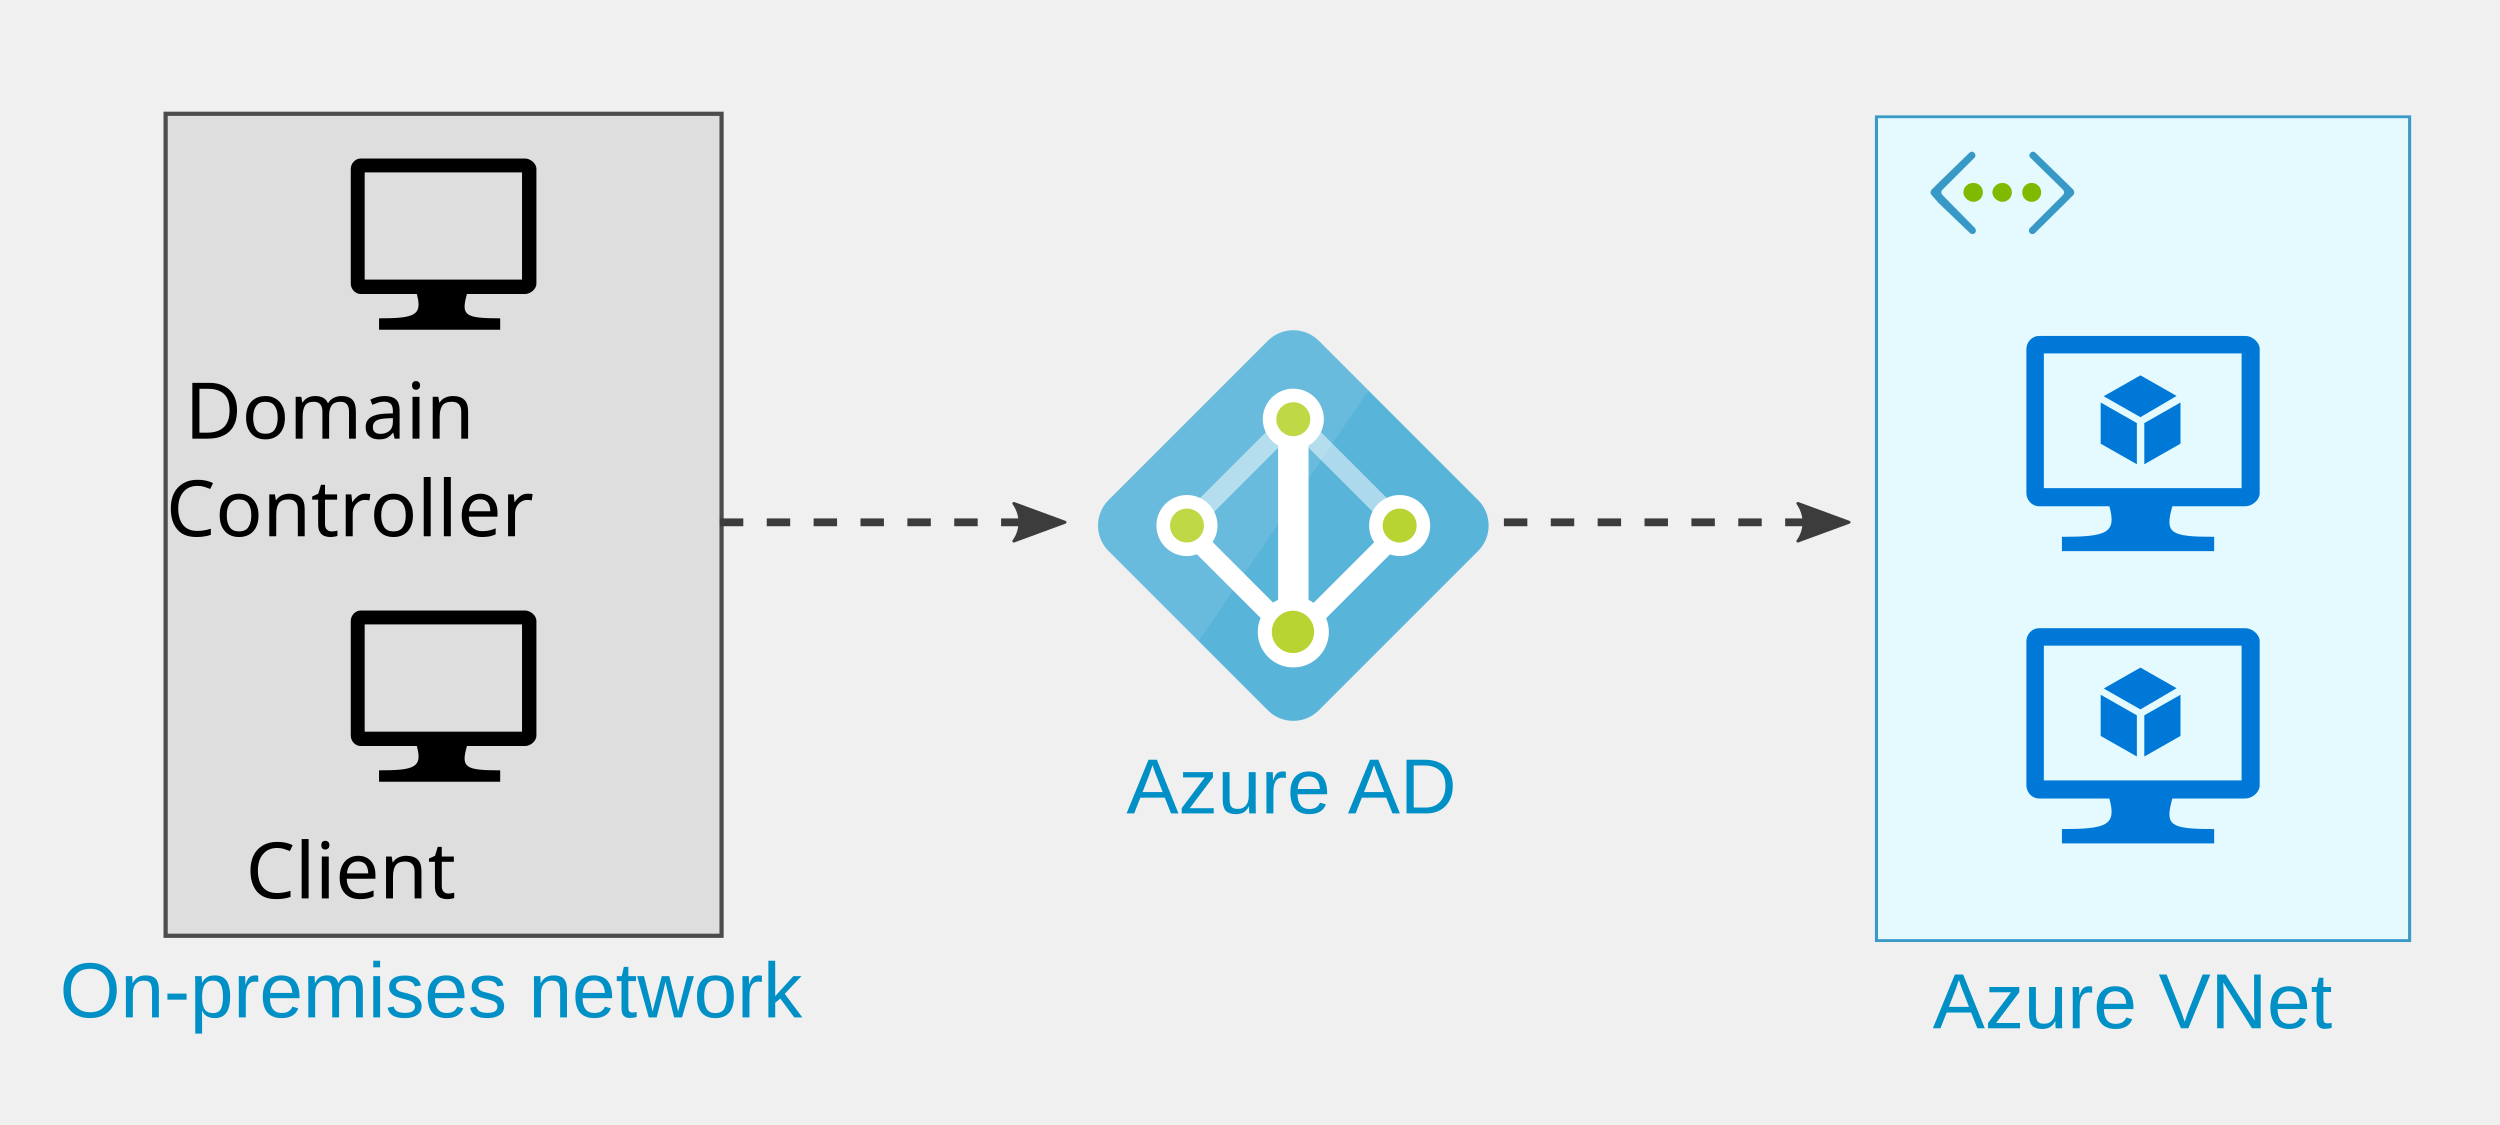
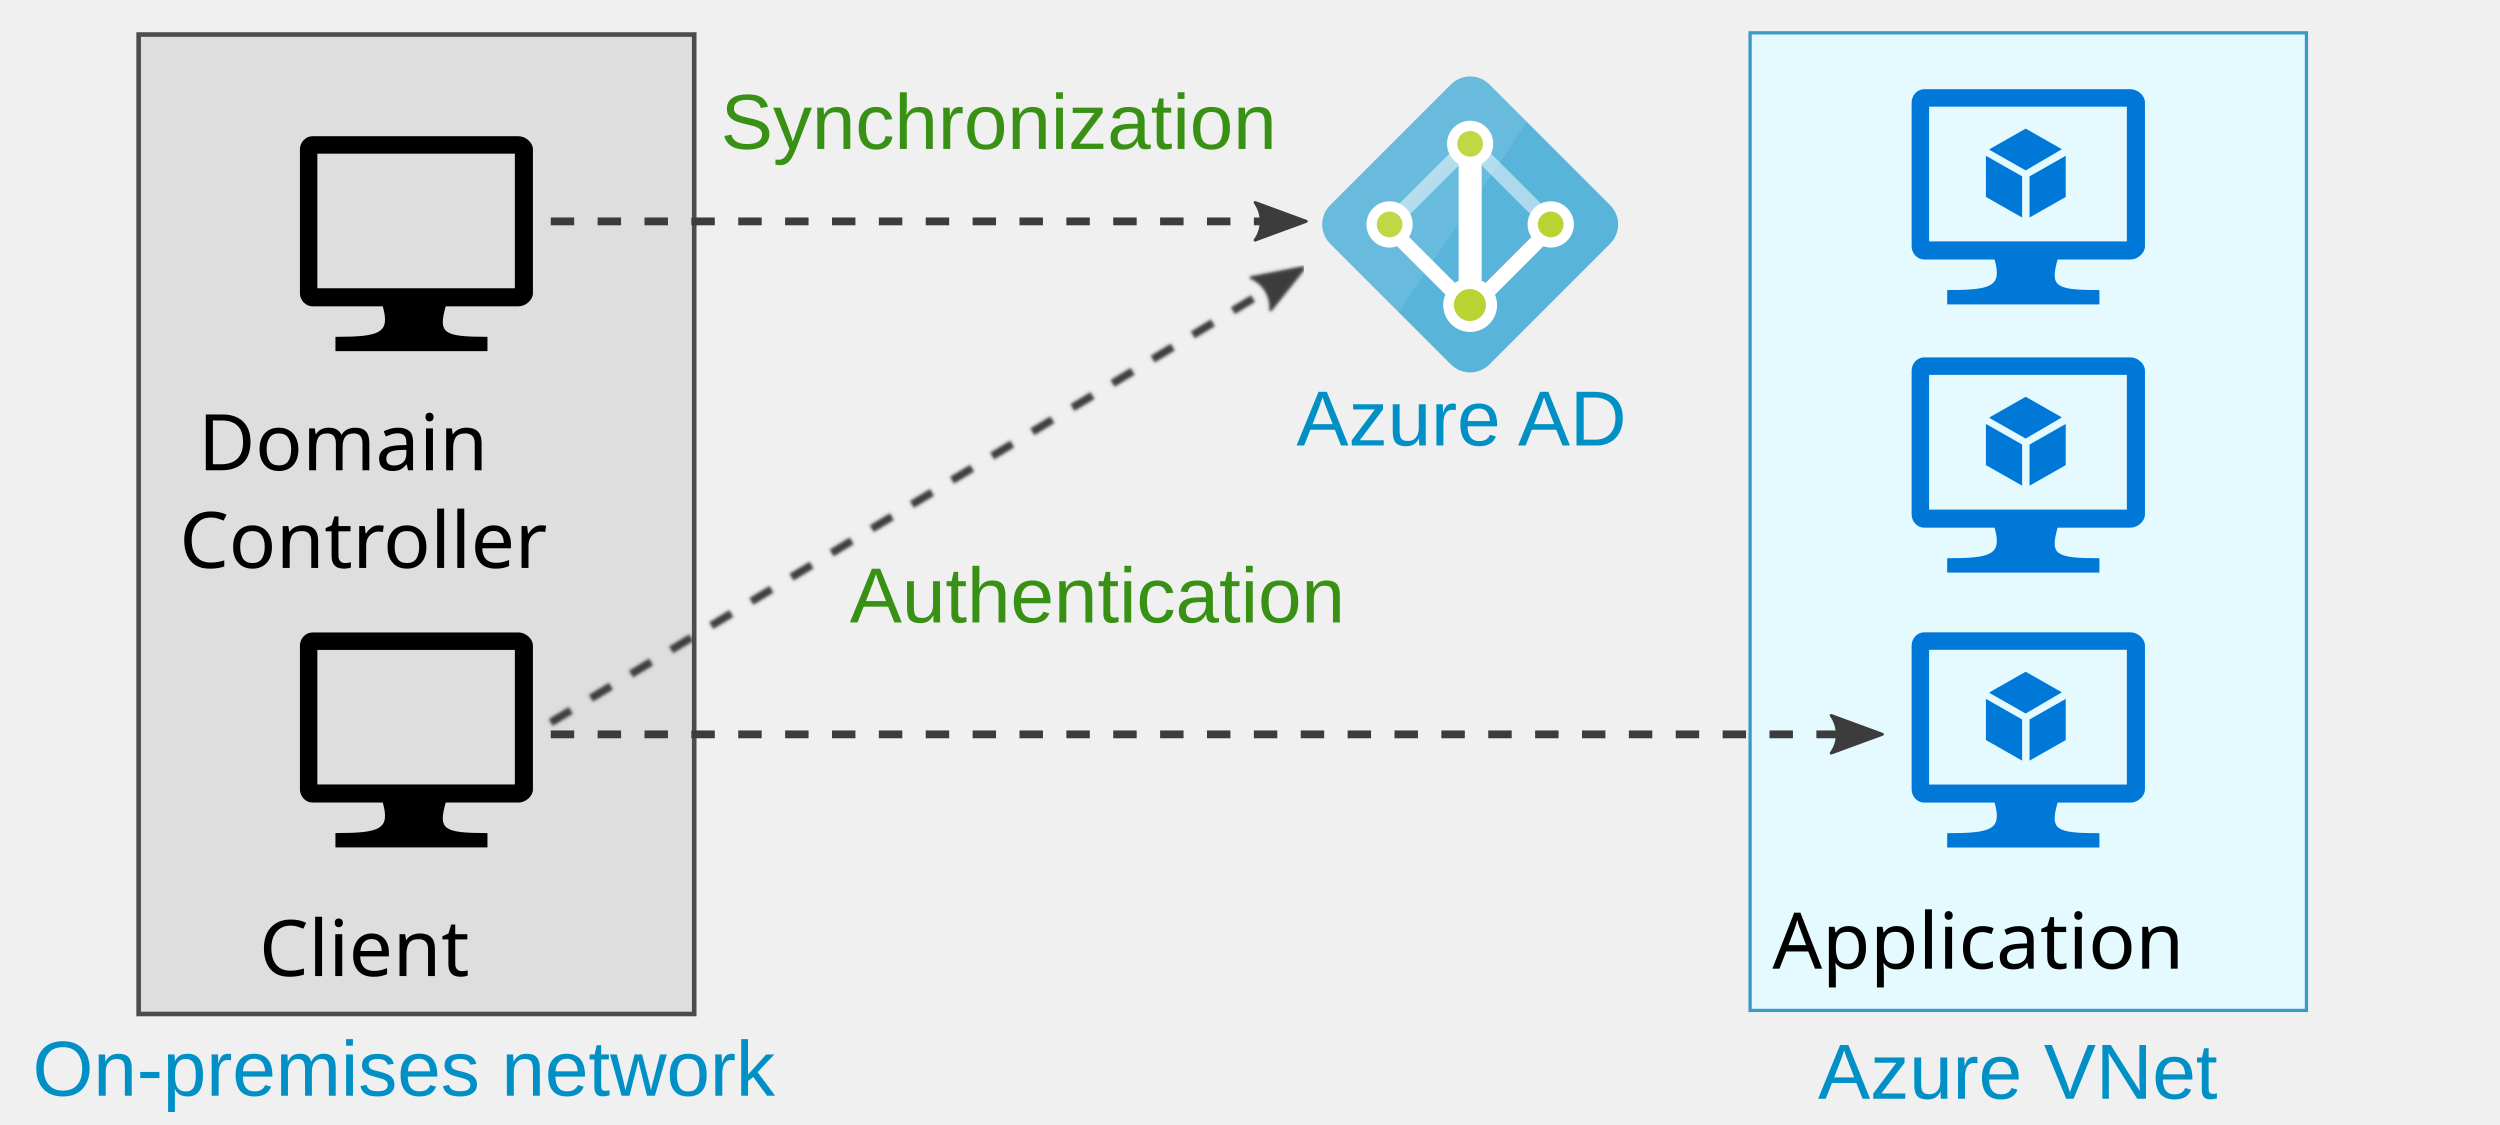
- <svg xmlns="http://www.w3.org/2000/svg" xmlns:ns1="http://schemas.microsoft.com/visio/2003/SVGExtensions/" width="320" height="144" viewBox="0 0 320 144" id="svg4615" version="1.1">
-   <defs id="defs4617">
-     <marker style="overflow:visible;" id="marker8745" refX="0.0" refY="0.0" orient="auto">
-       <path transform="scale(0.6) rotate(180) translate(0,0)" d="M 8.719,4.034 L -2.207,0.016 L 8.719,-4.002 C 6.973,-1.63 6.983,1.616 8.719,4.034 z " style="fill-rule:evenodd;stroke-width:0.625;stroke-linejoin:round;stroke:#3c3c3c;stroke-opacity:1;fill:#3c3c3c;fill-opacity:1" id="path8747" />
+ <svg xmlns="http://www.w3.org/2000/svg" xmlns:ns1="http://schemas.microsoft.com/visio/2003/SVGExtensions/" width="320" height="144" viewBox="0 0 320 144" id="svg8983" version="1.1">
+   <defs id="defs8985">
+     <marker style="overflow:visible" id="marker6513" refX="0" refY="0" orient="auto">
+       <path transform="scale(-0.6,-0.6)" d="M 8.719,4.034 -2.207,0.016 8.719,-4.002 c -1.745,2.372 -1.735,5.617 -6e-7,8.035 z" style="fill:#3c3c3c;fill-opacity:1;fill-rule:evenodd;stroke:#3c3c3c;stroke-width:0.625;stroke-linejoin:round;stroke-opacity:1" id="path6515" />
    </marker>
-     <marker orient="auto" refY="0.0" refX="0.0" id="marker8685" style="overflow:visible;">
-       <path id="path8687" style="fill-rule:evenodd;stroke-width:0.625;stroke-linejoin:round;stroke:#3c3c3c;stroke-opacity:1;fill:#3c3c3c;fill-opacity:1" d="M 8.719,4.034 L -2.207,0.016 L 8.719,-4.002 C 6.973,-1.63 6.983,1.616 8.719,4.034 z " transform="scale(0.6) rotate(180) translate(0,0)" />
+     <marker orient="auto" refY="0" refX="0" id="marker5209" style="overflow:visible">
+       <path id="path5211" style="fill:#3c3c3c;fill-opacity:1;fill-rule:evenodd;stroke:#3c3c3c;stroke-width:0.625;stroke-linejoin:round;stroke-opacity:1" d="M 8.719,4.034 -2.207,0.016 8.719,-4.002 c -1.745,2.372 -1.735,5.617 -6e-7,8.035 z" transform="scale(-0.6,-0.6)" />
    </marker>
-     <marker orient="auto" refY="0.0" refX="0.0" id="Arrow1Send" style="overflow:visible;">
-       <path id="path5833" d="M 0.0,0.0 L 5.0,-5.0 L -12.5,0.0 L 5.0,5.0 L 0.0,0.0 z " style="fill-rule:evenodd;stroke:#3c3c3c;stroke-width:1pt;stroke-opacity:1;fill:#3c3c3c;fill-opacity:1" transform="scale(0.2) rotate(180) translate(6,0)" />
+     <marker style="overflow:visible" id="marker4541" refX="0" refY="0" orient="auto">
+       <path transform="scale(0.6,0.6)" d="M 8.719,4.034 -2.207,0.016 8.719,-4.002 c -1.745,2.372 -1.735,5.617 -6e-7,8.035 z" style="fill:#3c3c3c;fill-opacity:1;fill-rule:evenodd;stroke:#3c3c3c;stroke-width:0.625;stroke-linejoin:round;stroke-opacity:1" id="path4543" />
    </marker>
-     <marker orient="auto" refY="0.0" refX="0.0" id="Arrow2Mend" style="overflow:visible;">
-       <path id="path5845" style="fill-rule:evenodd;stroke-width:0.625;stroke-linejoin:round;" d="M 8.719,4.034 L -2.207,0.016 L 8.719,-4.002 C 6.973,-1.63 6.983,1.616 8.719,4.034 z " transform="scale(0.6) rotate(180) translate(0,0)" />
+     <marker style="overflow:visible" id="marker8745" refX="0" refY="0" orient="auto">
+       <path transform="scale(-0.6,-0.6)" d="M 8.719,4.034 -2.207,0.016 8.719,-4.002 c -1.745,2.372 -1.735,5.617 -6e-7,8.035 z" style="fill:#3c3c3c;fill-opacity:1;fill-rule:evenodd;stroke:#3c3c3c;stroke-width:0.625;stroke-linejoin:round;stroke-opacity:1" id="path8747" />
    </marker>
-     <marker orient="auto" refY="0.0" refX="0.0" id="marker7414" style="overflow:visible;">
-       <path id="path7416" style="fill-rule:evenodd;stroke-width:0.625;stroke-linejoin:round;stroke:#4b4b4b;stroke-opacity:1;fill:#4b4b4b;fill-opacity:1" d="M 8.719,4.034 L -2.207,0.016 L 8.719,-4.002 C 6.973,-1.63 6.983,1.616 8.719,4.034 z " transform="scale(0.6) rotate(180) translate(0,0)" />
+     <marker orient="auto" refY="0" refX="0" id="marker8685" style="overflow:visible">
+       <path id="path8687" style="fill:#3c3c3c;fill-opacity:1;fill-rule:evenodd;stroke:#3c3c3c;stroke-width:0.625;stroke-linejoin:round;stroke-opacity:1" d="M 8.719,4.034 -2.207,0.016 8.719,-4.002 c -1.745,2.372 -1.735,5.617 -6e-7,8.035 z" transform="scale(-0.6,-0.6)" />
    </marker>
-     <marker style="overflow:visible;" id="marker6382" refX="0.0" refY="0.0" orient="auto">
-       <path transform="scale(0.6) rotate(180) translate(0,0)" d="M 8.719,4.034 L -2.207,0.016 L 8.719,-4.002 C 6.973,-1.63 6.983,1.616 8.719,4.034 z " style="fill-rule:evenodd;stroke-width:0.625;stroke-linejoin:round;stroke:#3c3c3c;stroke-opacity:1;fill:#3c3c3c;fill-opacity:1" id="path6384" />
-     </marker>
-     <marker style="overflow:visible;" id="marker6094" refX="0.0" refY="0.0" orient="auto">
-       <path transform="scale(1.1) rotate(180) translate(1,0)" d="M 8.719,4.034 L -2.207,0.016 L 8.719,-4.002 C 6.973,-1.63 6.983,1.616 8.719,4.034 z " style="fill-rule:evenodd;stroke-width:0.625;stroke-linejoin:round;stroke:#4b4b4b;stroke-opacity:1;fill:#4b4b4b;fill-opacity:1" id="path6096" />
-     </marker>
+     <filter style="color-interpolation-filters:sRGB" id="filter5179" x="-0.009" width="1.019" y="-0.017" height="1.033">
+       <feGaussianBlur stdDeviation="0.251" id="feGaussianBlur5181" />
+     </filter>
  </defs>
  <g id="layer1" transform="translate(0,-908.3622)">
-     <g transform="matrix(0.6623822,0,0,0.6623822,19.81985,892.7953)" id="Layer_1-0" />
-     <g id="File_x2C__general" transform="translate(159.3189,816.9185)">
+     <g transform="matrix(0.6623822,0,0,0.6623822,24.34211,902.8299)" id="Layer_1-0" />
+     <g id="File_x2C__general" transform="translate(163.8411,826.9531)">
      </g>
-     <g id="Message" transform="translate(159.3189,816.9185)" />
-     <g id="Monitor" transform="translate(159.3189,816.9185)" />
-     <g id="Monitor_running_apps" transform="translate(159.3189,816.9185)" />
-     <g id="Mouse" transform="translate(159.3189,816.9185)" />
-     <g id="Network_card" transform="translate(159.3189,816.9185)" />
-     <g id="Not_allowed" transform="translate(159.3189,816.9185)" />
-     <g id="Performance" transform="translate(159.3189,816.9185)" />
-     <g id="Phone" transform="translate(159.3189,816.9185)" />
-     <g id="Plug_and_play" transform="translate(159.3189,816.9185)" />
-     <g id="Powershell_script_file" transform="translate(159.3189,816.9185)" />
-     <g id="Protocol_stack" transform="translate(159.3189,816.9185)" />
-     <g id="Queue_x2C__general" transform="translate(159.3189,816.9185)" />
-     <g id="RMS_connector" transform="translate(159.3189,816.9185)" />
-     <g transform="translate(159.3189,816.9185)" id="paths">
+     <g id="Message" transform="translate(163.8411,826.9531)" />
+     <g id="Monitor" transform="translate(163.8411,826.9531)" />
+     <g id="Monitor_running_apps" transform="translate(163.8411,826.9531)" />
+     <g id="Mouse" transform="translate(163.8411,826.9531)" />
+     <g id="Network_card" transform="translate(163.8411,826.9531)" />
+     <g id="Not_allowed" transform="translate(163.8411,826.9531)" />
+     <g id="Performance" transform="translate(163.8411,826.9531)" />
+     <g id="Phone" transform="translate(163.8411,826.9531)" />
+     <g id="Plug_and_play" transform="translate(163.8411,826.9531)" />
+     <g id="Powershell_script_file" transform="translate(163.8411,826.9531)" />
+     <g id="Protocol_stack" transform="translate(163.8411,826.9531)" />
+     <g id="Queue_x2C__general" transform="translate(163.8411,826.9531)" />
+     <g id="RMS_connector" transform="translate(163.8411,826.9531)" />
+     <g transform="translate(163.8411,826.9531)" id="paths">
      <g id="Access_control" />
      <g id="Azure_active_directory" />
      <g id="Generic_code" />
      <g id="Laptop" />
      <g id="Load_balancer" />
      <g id="Lock_x2C__protected" />
    </g>
-     <g transform="translate(159.3189,816.9185)" id="symbols" />
-     <g transform="translate(159.3189,816.9185)" id="slices" />
-     <g transform="matrix(0.6623822,0,0,0.6623822,11.69965,891.8909)" id="Layer_1-0-8" />
-     <g id="File_x2C__general-9" transform="translate(151.1987,816.0141)">
+     <g transform="translate(163.8411,826.9531)" id="symbols" />
+     <g transform="translate(163.8411,826.9531)" id="slices" />
+     <g transform="matrix(0.6623822,0,0,0.6623822,16.22191,901.9255)" id="Layer_1-0-8" />
+     <g id="File_x2C__general-9" transform="translate(155.7209,826.0487)">
      </g>
-     <g id="Message-5" transform="translate(151.1987,816.0141)" />
-     <g id="Monitor-9" transform="translate(151.1987,816.0141)" />
-     <g id="Monitor_running_apps-8" transform="translate(151.1987,816.0141)" />
-     <g id="Mouse-2" transform="translate(151.1987,816.0141)" />
-     <g id="Network_card-4" transform="translate(151.1987,816.0141)" />
-     <g id="Not_allowed-1" transform="translate(151.1987,816.0141)" />
-     <g id="Performance-1" transform="translate(151.1987,816.0141)" />
-     <g id="Phone-2" transform="translate(151.1987,816.0141)" />
-     <g id="Plug_and_play-4" transform="translate(151.1987,816.0141)" />
-     <g id="Powershell_script_file-4" transform="translate(151.1987,816.0141)" />
-     <g id="Protocol_stack-4" transform="translate(151.1987,816.0141)" />
-     <g id="Queue_x2C__general-4" transform="translate(151.1987,816.0141)" />
-     <g id="RMS_connector-7" transform="translate(151.1987,816.0141)" />
-     <g transform="translate(151.1987,816.0141)" id="paths-6">
+     <g id="Message-5" transform="translate(155.7209,826.0487)" />
+     <g id="Monitor-9" transform="translate(155.7209,826.0487)" />
+     <g id="Monitor_running_apps-8" transform="translate(155.7209,826.0487)" />
+     <g id="Mouse-2" transform="translate(155.7209,826.0487)" />
+     <g id="Network_card-4" transform="translate(155.7209,826.0487)" />
+     <g id="Not_allowed-1" transform="translate(155.7209,826.0487)" />
+     <g id="Performance-1" transform="translate(155.7209,826.0487)" />
+     <g id="Phone-2" transform="translate(155.7209,826.0487)" />
+     <g id="Plug_and_play-4" transform="translate(155.7209,826.0487)" />
+     <g id="Powershell_script_file-4" transform="translate(155.7209,826.0487)" />
+     <g id="Protocol_stack-4" transform="translate(155.7209,826.0487)" />
+     <g id="Queue_x2C__general-4" transform="translate(155.7209,826.0487)" />
+     <g id="RMS_connector-7" transform="translate(155.7209,826.0487)" />
+     <g transform="translate(155.7209,826.0487)" id="paths-6">
      <g id="Access_control-4" />
      <g id="Azure_active_directory-3" />
      <g id="Generic_code-8" />
      <g id="Laptop-7" />
      <g id="Load_balancer-8" />
      <g id="Lock_x2C__protected-4" />
    </g>
-     <g transform="translate(151.1987,816.0141)" id="symbols-8" />
-     <g transform="translate(151.1987,816.0141)" id="slices-2" />
-     <g transform="matrix(0.06125617,0,0,0.06125617,164.3983,909.1532)" id="Layer_1_1_">
+     <g transform="translate(155.7209,826.0487)" id="symbols-8" />
+     <g transform="translate(155.7209,826.0487)" id="slices-2" />
+     <g transform="matrix(0.06125617,0,0,0.06125617,168.9206,919.1878)" id="Layer_1_1_">
      <g id="File_x2C__general-6">
        </g>
    </g>
-     <g transform="matrix(0.06125617,0,0,0.06125617,164.3983,909.1532)" id="Access_control-2" />
-     <g transform="matrix(0.06125617,0,0,0.06125617,164.3983,909.1532)" id="Azure_active_directory-8" />
-     <g transform="matrix(0.06125617,0,0,0.06125617,164.3983,909.1532)" id="symbols-6" />
-     <g transform="translate(138.8462,777.8907)" id="Layer_1_1_-0" />
-     <g transform="translate(138.8462,777.8907)" id="Access_control-7" />
-     <g transform="translate(138.8462,777.8907)" id="Azure_active_directory-9" />
-     <g transform="translate(138.8462,777.8907)" id="symbols-7" />
-     <g id="g8618">
-       <rect y="922.926" x="21.199" height="105.217" width="71.162" id="rect11496" style="fill:#000000;fill-opacity:0.077;stroke:#4c4c4c;stroke-width:0.539;stroke-miterlimit:4;stroke-dasharray:none;stroke-opacity:1" />
-       <text x="56.558" y="1038.582" class="st13" ns1:langID="1033" id="text5728" style="font-style:normal;font-variant:normal;font-weight:normal;font-stretch:normal;font-size:10px;line-height:125%;font-family:Arial;-inkscape-font-specification:'Arial, Normal';text-align:center;writing-mode:lr-tb;text-anchor:middle;fill:#0090c6">On-premises network<ns1:paragraph />
-         <ns1:tabList />
-       </text>
-       <g transform="translate(-81.79422,-240)" id="g5751">
-         <path id="path11491" d="m 148.994,1168.651 -21.031,0 c -0.699,0 -1.271,0.635 -1.271,1.334 l 0,14.677 c 0,0.699 0.572,1.334 1.271,1.334 l 7.18,0 c 0.762,2.732 -0.254,3.113 -4.829,3.113 l 0,1.461 5.782,0 4.257,0 5.464,0 0,-1.461 c -4.575,0 -5.019,-0.381 -4.257,-3.113 l 7.434,0 c 0.699,0 1.461,-0.635 1.461,-1.334 l 0,-14.677 c 0,-0.699 -0.762,-1.334 -1.461,-1.334 z m -0.381,1.779 0,13.724 -20.141,0 0,-13.724 20.141,0 0,0 z" style="fill:#000000;fill-opacity:1" />
-         <text xml:space="preserve" style="font-style:normal;font-variant:normal;font-weight:normal;font-stretch:normal;font-size:10px;line-height:125%;font-family:sans-serif;-inkscape-font-specification:'sans-serif, Normal';text-align:center;letter-spacing:0px;word-spacing:0px;writing-mode:lr-tb;text-anchor:middle;fill:#000000;fill-opacity:1;stroke:none;stroke-width:1px;stroke-linecap:butt;stroke-linejoin:miter;stroke-opacity:1" x="138.279" y="1204.505" id="text5730">
-           <tspan id="tspan5732" x="138.279" y="1204.505">Domain</tspan>
-           <tspan x="138.279" y="1217.005" id="tspan5734">Controller</tspan>
-         </text>
-       </g>
-       <g transform="translate(-165.6452,-181.4286)" id="g5746">
-         <path style="fill:#000000;fill-opacity:1" d="m 232.845,1167.938 -21.031,0 c -0.699,0 -1.271,0.635 -1.271,1.334 l 0,14.677 c 0,0.699 0.572,1.334 1.271,1.334 l 7.18,0 c 0.762,2.732 -0.254,3.113 -4.829,3.113 l 0,1.461 5.782,0 4.257,0 5.464,0 0,-1.461 c -4.575,0 -5.019,-0.381 -4.257,-3.113 l 7.434,0 c 0.699,0 1.461,-0.635 1.461,-1.334 l 0,-14.677 c 0,-0.699 -0.762,-1.334 -1.461,-1.334 z m -0.381,1.779 0,13.724 -20.141,0 0,-13.724 20.141,0 0,0 z" id="path11493" />
-         <text xml:space="preserve" style="font-style:normal;font-variant:normal;font-weight:normal;font-stretch:normal;font-size:10px;line-height:125%;font-family:sans-serif;-inkscape-font-specification:'sans-serif, Normal';text-align:center;letter-spacing:0px;word-spacing:0px;writing-mode:lr-tb;text-anchor:middle;fill:#000000;fill-opacity:1;stroke:none;stroke-width:1px;stroke-linecap:butt;stroke-linejoin:miter;stroke-opacity:1" x="222.249" y="1204.783" id="text5742">
-           <tspan id="tspan5744" x="222.249" y="1204.783">Client</tspan>
-         </text>
+     <g transform="matrix(0.06125617,0,0,0.06125617,168.9206,919.1878)" id="Access_control-2" />
+     <g transform="matrix(0.06125617,0,0,0.06125617,168.9206,919.1878)" id="Azure_active_directory-8" />
+     <g transform="matrix(0.06125617,0,0,0.06125617,168.9206,919.1878)" id="symbols-6" />
+     <g transform="translate(143.3685,787.9253)" id="Layer_1_1_-0" />
+     <g transform="translate(143.3685,787.9253)" id="Access_control-7" />
+     <g transform="translate(143.3685,787.9253)" id="Azure_active_directory-9" />
+     <g transform="translate(143.3685,787.9253)" id="symbols-7" />
+     <rect style="fill:#000000;fill-opacity:0.077;stroke:#4c4c4c;stroke-width:0.588;stroke-miterlimit:4;stroke-dasharray:none;stroke-opacity:1" id="rect11496" width="71.112" height="125.371" x="17.746" y="912.782" />
+     <text style="font-style:normal;font-variant:normal;font-weight:normal;font-stretch:normal;font-size:10px;line-height:125%;font-family:Arial;-inkscape-font-specification:'Arial, Normal';text-align:center;writing-mode:lr-tb;text-anchor:middle;fill:#0090c6" id="text5728" ns1:langID="1033" class="st13" y="1048.617" x="53.08">On-premises network<ns1:paragraph />
+       <ns1:tabList />
+     </text>
+     <text x="259.662" y="1049.003" class="st13" ns1:langID="1033" id="text5812" style="font-style:normal;font-variant:normal;font-weight:normal;font-stretch:normal;font-size:10px;line-height:125%;font-family:Arial;-inkscape-font-specification:'Arial, Normal';text-align:center;writing-mode:lr-tb;text-anchor:middle;fill:#0090c6">Azure VNet<ns1:paragraph />
+       <ns1:tabList />
+     </text>
+     <rect style="fill:#e4faff;stroke:#3a99c6;stroke-width:0.419;stroke-linecap:butt" id="rect11512" class="st1" height="125.129" width="71.214" y="912.566" x="224.013" />
+     <path style="fill:none;fill-rule:evenodd;stroke:#3c3c3c;stroke-width:1;stroke-linecap:butt;stroke-linejoin:miter;stroke-miterlimit:4;stroke-dasharray:3, 3;stroke-dashoffset:0;stroke-opacity:1;marker-end:url(#marker8685)" d="m 70.495,1002.36 169.126,0" id="path8633" />
+     <path style="fill:none;fill-rule:evenodd;stroke:#3c3c3c;stroke-width:1;stroke-linecap:butt;stroke-linejoin:miter;stroke-miterlimit:4;stroke-dasharray:3, 3;stroke-dashoffset:0;stroke-opacity:1;marker-end:url(#marker5209);filter:url(#filter5179)" d="M 70.495,1000.844 165.88,943.266" id="path5207" />
+     <path id="path6511" d="m 70.495,936.7 95.385,0" style="fill:none;fill-rule:evenodd;stroke:#3c3c3c;stroke-width:1;stroke-linecap:butt;stroke-linejoin:miter;stroke-miterlimit:4;stroke-dasharray:3, 3;stroke-dashoffset:0;stroke-opacity:1;marker-end:url(#marker6513)" />
+   </g>
+   <g id="layer3" />
+   <g id="layer2">
+     <text xml:space="preserve" style="font-style:normal;font-variant:normal;font-weight:normal;font-stretch:normal;font-size:10px;line-height:125%;font-family:sans-serif;-inkscape-font-specification:'sans-serif, Normal';text-align:center;letter-spacing:0px;word-spacing:0px;writing-mode:lr-tb;text-anchor:middle;fill:#000000;fill-opacity:1;stroke:none;stroke-width:1px;stroke-linecap:butt;stroke-linejoin:miter;stroke-opacity:1" x="53.007" y="60.196" id="text5730">
+       <tspan id="tspan5732" x="53.007" y="60.196">Domain</tspan>
+       <tspan x="53.007" y="72.696" id="tspan5734">Controller</tspan>
+     </text>
+     <path style="fill:#000000;fill-opacity:1" d="m 66.38,80.955 -26.395,0 c -0.877,0 -1.595,0.797 -1.595,1.675 l 0,18.421 c 0,0.877 0.718,1.675 1.595,1.675 l 9.011,0 c 0.957,3.429 -0.319,3.907 -6.06,3.907 l 0,1.834 7.257,0 5.343,0 6.858,0 0,-1.834 c -5.742,0 -6.3,-0.479 -5.343,-3.907 l 9.33,0 c 0.877,0 1.834,-0.797 1.834,-1.675 l 0,-18.421 c 0,-0.877 -0.957,-1.675 -1.834,-1.675 z m -0.478,2.233 0,17.224 -25.279,0 0,-17.224 25.279,0 0,0 z" id="path11493" />
+     <text xml:space="preserve" style="font-style:normal;font-variant:normal;font-weight:normal;font-stretch:normal;font-size:10px;line-height:125%;font-family:sans-serif;-inkscape-font-specification:'sans-serif, Normal';text-align:center;letter-spacing:0px;word-spacing:0px;writing-mode:lr-tb;text-anchor:middle;fill:#000000;fill-opacity:1;stroke:none;stroke-width:1px;stroke-linecap:butt;stroke-linejoin:miter;stroke-opacity:1" x="53.126" y="124.932" id="text5742">
+       <tspan id="tspan5744" x="53.126" y="124.932">Client</tspan>
+     </text>
+     <g id="g10133" transform="translate(42.64721,-1066.866)">
+       <path style="fill:#0078d7" d="m 230.069,1147.802 -26.431,0 c -0.878,0 -1.597,0.798 -1.597,1.677 l 0,18.446 c 0,0.878 0.719,1.677 1.597,1.677 l 9.023,0 c 0.958,3.434 -0.319,3.913 -6.069,3.913 l 0,1.837 7.266,0 5.35,0 6.867,0 0,-1.837 c -5.749,0 -6.308,-0.479 -5.35,-3.913 l 9.343,0 c 0.878,0 1.837,-0.798 1.837,-1.677 l 0,-18.446 c 0,-0.878 -0.958,-1.677 -1.837,-1.677 z m -0.479,2.236 0,17.248 -25.313,0 0,-17.248 25.313,0 0,0 z" id="path10026" />
+       <g id="g10028" transform="matrix(0.7985097,0,0,0.7985097,1064.919,-1115.438)">
+         <g id="g10032" transform="translate(0.8685,-17.652)">
+           <path style="fill:#0078d7" d="m -1057.4,2861.6 -5.8,-3.3 -5.8,3.3 0,0.1 5.8,3.3 5.8,-3.4 0,0 z" id="path10036" />
+         </g>
+         <g id="g10038" transform="translate(15.8925,0)">
+           <path style="fill:#0078d7" d="m -1077.6,2848.3 0,6.6 5.8,-3.3 0,-6.6 -5.8,3.3 z" id="path10042" />
+         </g>
+         <g id="g10044">
+           <path style="fill:#0078d7" d="m -1062.9,2848.3 -5.8,-3.3 0,6.6 5.8,3.3 0,-6.6 z" id="path10048" />
+         </g>
      </g>
    </g>
-     <g id="g8568" transform="translate(0,0.5245734)">
-       <g transform="matrix(1.442156,0,0,1.325527,240.1884,885.0752)" ns1:groupContext="shape" ns1:mID="2" id="shape2-2">
-         <rect style="fill:#e4faff;stroke:#3a99c6;stroke-width:0.272;stroke-linecap:butt" id="rect11512" class="st1" height="79.55" width="47.319" y="28.45" x="0" />
-       </g>
-       <g ns1:groupContext="group" ns1:mID="4" transform="matrix(1.249999,0,0,1.249999,247.0487,802.8645)" id="group4-6">
-         <g transform="translate(10.0836,0)" ns1:groupContext="shape" ns1:mID="5" id="shape5-7">
-           <path style="fill:#3999c6;stroke:none;stroke-width:0.776;stroke-linecap:butt" id="path11525" class="st3" d="m 4.59,103.94 c 0.14,-0.14 0.11,-0.38 0,-0.53 l -0.71,-0.7 -3.17,-3.09 c -0.15,-0.15 -0.36,-0.15 -0.5,0 -0.15,0.15 -0.18,0.38 0,0.53 l 3.32,3.26 c 0.14,0.15 0.14,0.39 0,0.53 l -3.38,3.38 c -0.15,0.15 -0.15,0.39 0,0.53 0.14,0.15 0.38,0.12 0.5,0 l 3.14,-3.11 c 0,0 0,0 0.03,-0.03 l 0.77,-0.77 0,0 z" />
-         </g>
-         <g ns1:groupContext="shape" ns1:mID="6" id="shape6-9">
-           <path style="fill:#3999c6;stroke:none;stroke-width:0.776;stroke-linecap:butt" id="path11530" class="st3" d="m 0.15,103.94 c -0.15,-0.14 -0.12,-0.38 0,-0.53 l 0.7,-0.7 3.18,-3.09 c 0.14,-0.15 0.35,-0.15 0.5,0 0.14,0.15 0.17,0.38 0,0.53 l -3.27,3.26 c -0.14,0.15 -0.14,0.39 0,0.53 l 3.33,3.38 c 0.14,0.15 0.14,0.39 0,0.53 -0.15,0.15 -0.39,0.12 -0.5,0 l -3.21,-3.08 c 0,0 0,0 -0.03,-0.03 l -0.7,-0.8 0,0 z" />
-         </g>
-         <g transform="translate(3.41018,-3.35139)" ns1:groupContext="shape" ns1:mID="7" id="shape7-11">
-           <path style="fill:#7fba00;stroke:none;stroke-width:0.776;stroke-linecap:butt" id="path11535" class="st4" d="M 2,107.03 C 2,107.59 1.53,108 1.03,108 0.53,108 0,107.53 0,107.03 c 0,-0.5 0.41,-0.97 1.03,-0.97 0.59,0 0.97,0.47 0.97,0.97 z" />
-         </g>
-         <g transform="translate(6.3794,-3.35139)" ns1:groupContext="shape" ns1:mID="8" id="shape8-13">
-           <path style="fill:#7fba00;stroke:none;stroke-width:0.776;stroke-linecap:butt" id="path11540" class="st4" d="M 2,107.03 C 2,107.59 1.53,108 1.03,108 0.53,108 0,107.53 0,107.03 c 0,-0.5 0.47,-0.97 1.03,-0.97 0.56,0 0.97,0.47 0.97,0.97 z" />
-         </g>
-         <g transform="translate(9.4368,-3.35139)" ns1:groupContext="shape" ns1:mID="9" id="shape9-15">
-           <circle style="fill:#7fba00;stroke:none;stroke-width:0.776;stroke-linecap:butt" r="0.97" id="ellipse11545" class="st4" cy="107.03" cx="0.97" />
-         </g>
-       </g>
-       <g transform="translate(-10.78571,0)" id="g5776">
-         <path style="fill:#0078d7" d="m 298.19,988.246 -26.431,0 c -0.878,0 -1.597,0.799 -1.597,1.677 l 0,18.446 c 0,0.878 0.719,1.677 1.597,1.677 l 9.023,0 c 0.958,3.434 -0.319,3.913 -6.069,3.913 l 0,1.837 7.266,0 5.35,0 6.867,0 0,-1.837 c -5.749,0 -6.308,-0.479 -5.35,-3.913 l 9.343,0 c 0.878,0 1.837,-0.798 1.837,-1.677 l 0,-18.446 c 0,-0.878 -0.958,-1.677 -1.837,-1.677 z m -0.479,2.236 0,17.248 -25.313,0 0,-17.248 25.313,0 0,0 z" id="path8-3" />
-         <g id="group975-1984_1_" transform="matrix(0.7985097,0,0,0.7985097,1133.04,-1274.994)">
-           <g id="shape976-1985_2_" transform="translate(0.8685,-17.652)">
-             <path style="fill:#0078d7" d="m -1057.4,2861.6 -5.8,-3.3 -5.8,3.3 0,0.1 5.8,3.3 5.8,-3.4 0,0 z" id="path16" />
+     <g transform="matrix(0.7985097,0,0,0.7985097,168.1112,-45.83482)" id="g10050">
+       <g id="g10052">
+         <path style="fill:#0078d7" d="m 131,71.7 -33.1,0 c -1.1,0 -2,1 -2,2.1 l 0,23.1 c 0,1.1 0.9,2.1 2,2.1 l 11.3,0 c 1.2,4.3 -0.4,4.9 -7.6,4.9 l 0,2.3 9.1,0 6.7,0 8.6,0 0,-2.3 c -7.2,0 -7.9,-0.6 -6.7,-4.9 l 11.7,0 c 1.1,0 2.3,-1 2.3,-2.1 l 0,-23.1 c 0,-1.1 -1.2,-2.1 -2.3,-2.1 z m -0.6,2.8 0,21.6 -31.7,0 0,-21.6 31.7,0 0,0 z" id="path10054" />
+         <g id="g10056" transform="translate(1176.51,-2762.63)">
+           <g id="g10060" transform="translate(0.8685,-17.652)">
+             <path style="fill:#0078d7" d="m -1057.4,2861.6 -5.8,-3.3 -5.8,3.3 0,0.1 5.8,3.3 5.8,-3.4 0,0 z" id="path10064" />
          </g>
-           <g id="shape977-1987_1_" transform="translate(15.8925,0)">
-             <path style="fill:#0078d7" d="m -1077.6,2848.3 0,6.6 5.8,-3.3 0,-6.6 -5.8,3.3 z" id="path21" />
+           <g id="g10066" transform="translate(15.8925,0)">
+             <path style="fill:#0078d7" d="m -1077.6,2848.3 0,6.6 5.8,-3.3 0,-6.6 -5.8,3.3 z" id="path10070" />
          </g>
-           <g id="shape978-1989_1_">
-             <path style="fill:#0078d7" d="m -1062.9,2848.3 -5.8,-3.3 0,6.6 5.8,3.3 0,-6.6 z" id="path26" />
-           </g>
-         </g>
-         <g id="g12829" transform="matrix(0.7985097,0,0,0.7985097,193.5853,893.5849)">
-           <g id="g12831">
-             <path id="path12833" d="m 131,71.7 -33.1,0 c -1.1,0 -2,1 -2,2.1 l 0,23.1 c 0,1.1 0.9,2.1 2,2.1 l 11.3,0 c 1.2,4.3 -0.4,4.9 -7.6,4.9 l 0,2.3 9.1,0 6.7,0 8.6,0 0,-2.3 c -7.2,0 -7.9,-0.6 -6.7,-4.9 l 11.7,0 c 1.1,0 2.3,-1 2.3,-2.1 l 0,-23.1 c 0,-1.1 -1.2,-2.1 -2.3,-2.1 z m -0.6,2.8 0,21.6 -31.7,0 0,-21.6 31.7,0 0,0 z" style="fill:#0078d7" />
-             <g transform="translate(1176.51,-2762.63)" id="g12835">
-               <g transform="translate(0.8685,-17.652)" id="g12839">
-                 <path id="path12843" d="m -1057.4,2861.6 -5.8,-3.3 -5.8,3.3 0,0.1 5.8,3.3 5.8,-3.4 0,0 z" style="fill:#0078d7" />
-               </g>
-               <g transform="translate(15.8925,0)" id="g12845">
-                 <path id="path12849" d="m -1077.6,2848.3 0,6.6 5.8,-3.3 0,-6.6 -5.8,3.3 z" style="fill:#0078d7" />
-               </g>
-               <g id="g12851">
-                 <path id="path12855" d="m -1062.9,2848.3 -5.8,-3.3 0,6.6 5.8,3.3 0,-6.6 z" style="fill:#0078d7" />
-               </g>
-             </g>
+           <g id="g10072">
+             <path style="fill:#0078d7" d="m -1062.9,2848.3 -5.8,-3.3 0,6.6 5.8,3.3 0,-6.6 z" id="path10076" />
          </g>
        </g>
      </g>
-       <text style="font-style:normal;font-variant:normal;font-weight:normal;font-stretch:normal;font-size:10px;line-height:125%;font-family:Arial;-inkscape-font-specification:'Arial, Normal';text-align:center;writing-mode:lr-tb;text-anchor:middle;fill:#0090c6" id="text5812" ns1:langID="1033" class="st13" y="1039.454" x="274.35">Azure VNet<ns1:paragraph />
-         <ns1:tabList />
-       </text>
    </g>
-     <g id="g6889" transform="translate(-26.08451,8.738493)">
-       <g transform="translate(-176.9426,-221.8978)" id="g5593">
-         <path style="fill:#59b4d9" d="m 368.572,1213.791 c -1.232,0 -2.392,-0.48 -3.261,-1.352 l -20.389,-20.388 c -0.859,-0.859 -1.351,-2.046 -1.351,-3.261 0,-1.214 0.492,-2.402 1.351,-3.26 l 20.389,-20.388 c 0.871,-0.872 2.029,-1.352 3.261,-1.352 1.231,0 2.39,0.48 3.261,1.352 l 20.386,20.388 c 0.873,0.868 1.352,2.027 1.352,3.26 0,1.233 -0.479,2.392 -1.353,3.263 l -20.385,20.386 c -0.87,0.872 -2.03,1.352 -3.261,1.352" id="path3" />
-         <path style="fill:#ffffff" d="m 382.185,1184.883 c -2.16,0 -3.91,1.75 -3.91,3.909 0,0.792 0.239,1.527 0.645,2.143 l -7.744,7.744 c -0.206,-0.144 -0.427,-0.264 -0.656,-0.373 l 0,-19.757 c 1.167,-0.676 1.961,-1.924 1.961,-3.37 0,-2.159 -1.75,-3.909 -3.91,-3.909 -2.158,0 -3.908,1.75 -3.908,3.909 0,1.446 0.794,2.694 1.96,3.37 l 0,19.756 c -0.219,0.104 -0.434,0.216 -0.632,0.353 l -7.753,-7.753 c 0.394,-0.61 0.628,-1.333 0.628,-2.113 0,-2.159 -1.75,-3.909 -3.908,-3.909 -2.16,0 -3.91,1.75 -3.91,3.909 0,2.159 1.75,3.909 3.91,3.909 0.448,0 0.872,-0.091 1.274,-0.23 l 8.15,8.15 c -0.234,0.548 -0.364,1.15 -0.364,1.783 0,2.513 2.038,4.551 4.551,4.551 2.514,0 4.551,-2.038 4.551,-4.551 0,-0.621 -0.126,-1.212 -0.351,-1.751 l 8.173,-8.172 c 0.392,0.132 0.804,0.22 1.241,0.22 2.158,0 3.908,-1.75 3.908,-3.909 0,-2.159 -1.749,-3.909 -3.906,-3.909 z" id="path5" />
-         <rect style="opacity:0.5;fill:#ffffff" x="569.188" y="-1112.069" transform="matrix(-0.7070068,0.7072068,-0.7072068,-0.7070068,0,0)" width="2.523" height="20.676" id="rect7" />
-         <rect style="opacity:0.5;fill:#ffffff" x="1090.291" y="570.232" transform="matrix(0.7071068,0.7071068,-0.7071068,0.7071068,0,0)" width="2.524" height="20.677" id="rect9" />
-         <path style="fill:#b8d432" d="m 371.236,1202.404 c 0,1.496 -1.214,2.709 -2.71,2.709 -1.497,0 -2.709,-1.213 -2.709,-2.709 0,-1.496 1.212,-2.709 2.709,-2.709 1.495,0 2.71,1.213 2.71,2.709" id="path11" />
-         <path style="fill:#b8d432" d="m 370.745,1175.179 c 0,1.201 -0.973,2.174 -2.174,2.174 -1.201,0 -2.174,-0.973 -2.174,-2.174 0,-1.201 0.973,-2.174 2.174,-2.174 1.201,0 2.174,0.973 2.174,2.174" id="path13" />
-         <path style="fill:#b8d432" d="m 357.134,1188.791 c 0,1.201 -0.975,2.174 -2.174,2.174 -1.201,0 -2.174,-0.973 -2.174,-2.174 0,-1.201 0.973,-2.174 2.174,-2.174 1.199,0 2.174,0.973 2.174,2.174" id="path15" />
-         <path style="fill:#b8d432" d="m 384.359,1188.791 c 0,1.201 -0.975,2.174 -2.175,2.174 -1.2,0 -2.174,-0.973 -2.174,-2.174 0,-1.201 0.974,-2.174 2.174,-2.174 1.2,0 2.175,0.973 2.175,2.174" id="path17" />
-         <path style="opacity:0.1;fill:#ffffff" d="m 371.833,1165.142 c -0.871,-0.872 -2.029,-1.352 -3.261,-1.352 -1.231,0 -2.389,0.48 -3.26,1.352 l -20.389,20.388 c -0.86,0.858 -1.352,2.046 -1.352,3.26 0,1.215 0.492,2.403 1.352,3.261 l 11.543,11.544 21.715,-32.106 -6.348,-6.347 z" id="path19" />
+     <path id="path11518" d="m 66.38,17.437 -26.395,0 c -0.877,0 -1.595,0.797 -1.595,1.675 l 0,18.421 c 0,0.877 0.718,1.675 1.595,1.675 l 9.011,0 c 0.957,3.429 -0.319,3.907 -6.06,3.907 l 0,1.834 7.257,0 5.343,0 6.858,0 0,-1.834 c -5.742,0 -6.3,-0.479 -5.343,-3.907 l 9.33,0 c 0.877,0 1.834,-0.797 1.834,-1.675 l 0,-18.421 c 0,-0.877 -0.957,-1.675 -1.834,-1.675 z m -0.478,2.233 0,17.224 -25.279,0 0,-17.224 25.279,0 0,0 z" style="fill:#000000;fill-opacity:1" />
+     <g id="g5593" transform="matrix(0.7575634,0,0,0.7575634,-91.03666,-871.8568)">
+       <path id="path3" d="m 368.572,1213.791 c -1.232,0 -2.392,-0.48 -3.261,-1.352 l -20.389,-20.388 c -0.859,-0.859 -1.351,-2.046 -1.351,-3.261 0,-1.214 0.492,-2.402 1.351,-3.26 l 20.389,-20.388 c 0.871,-0.872 2.029,-1.352 3.261,-1.352 1.231,0 2.39,0.48 3.261,1.352 l 20.386,20.388 c 0.873,0.868 1.352,2.027 1.352,3.26 0,1.233 -0.479,2.392 -1.353,3.263 l -20.385,20.386 c -0.87,0.872 -2.03,1.352 -3.261,1.352" style="fill:#59b4d9" />
+       <path id="path5" d="m 382.185,1184.883 c -2.16,0 -3.91,1.75 -3.91,3.909 0,0.792 0.239,1.527 0.645,2.143 l -7.744,7.744 c -0.206,-0.144 -0.427,-0.264 -0.656,-0.373 l 0,-19.757 c 1.167,-0.676 1.961,-1.924 1.961,-3.37 0,-2.159 -1.75,-3.909 -3.91,-3.909 -2.158,0 -3.908,1.75 -3.908,3.909 0,1.446 0.794,2.694 1.96,3.37 l 0,19.756 c -0.219,0.104 -0.434,0.216 -0.632,0.353 l -7.753,-7.753 c 0.394,-0.61 0.628,-1.333 0.628,-2.113 0,-2.159 -1.75,-3.909 -3.908,-3.909 -2.16,0 -3.91,1.75 -3.91,3.909 0,2.159 1.75,3.909 3.91,3.909 0.448,0 0.872,-0.091 1.274,-0.23 l 8.15,8.15 c -0.234,0.548 -0.364,1.15 -0.364,1.783 0,2.513 2.038,4.551 4.551,4.551 2.514,0 4.551,-2.038 4.551,-4.551 0,-0.621 -0.126,-1.212 -0.351,-1.751 l 8.173,-8.172 c 0.392,0.132 0.804,0.22 1.241,0.22 2.158,0 3.908,-1.75 3.908,-3.909 0,-2.159 -1.749,-3.909 -3.906,-3.909 z" style="fill:#ffffff" />
+       <rect id="rect7" height="20.676" width="2.523" transform="matrix(-0.7070068,0.7072068,-0.7072068,-0.7070068,0,0)" y="-1112.069" x="569.188" style="opacity:0.5;fill:#ffffff" />
+       <rect id="rect9" height="20.677" width="2.524" transform="matrix(0.7071068,0.7071068,-0.7071068,0.7071068,0,0)" y="570.232" x="1090.291" style="opacity:0.5;fill:#ffffff" />
+       <path id="path11" d="m 371.236,1202.404 c 0,1.496 -1.214,2.709 -2.71,2.709 -1.497,0 -2.709,-1.213 -2.709,-2.709 0,-1.496 1.212,-2.709 2.709,-2.709 1.495,0 2.71,1.213 2.71,2.709" style="fill:#b8d432" />
+       <path id="path13" d="m 370.745,1175.179 c 0,1.201 -0.973,2.174 -2.174,2.174 -1.201,0 -2.174,-0.973 -2.174,-2.174 0,-1.201 0.973,-2.174 2.174,-2.174 1.201,0 2.174,0.973 2.174,2.174" style="fill:#b8d432" />
+       <path id="path15" d="m 357.134,1188.791 c 0,1.201 -0.975,2.174 -2.174,2.174 -1.201,0 -2.174,-0.973 -2.174,-2.174 0,-1.201 0.973,-2.174 2.174,-2.174 1.199,0 2.174,0.973 2.174,2.174" style="fill:#b8d432" />
+       <path id="path17" d="m 384.359,1188.791 c 0,1.201 -0.975,2.174 -2.175,2.174 -1.2,0 -2.174,-0.973 -2.174,-2.174 0,-1.201 0.974,-2.174 2.174,-2.174 1.2,0 2.175,0.973 2.175,2.174" style="fill:#b8d432" />
+       <path id="path19" d="m 371.833,1165.142 c -0.871,-0.872 -2.029,-1.352 -3.261,-1.352 -1.231,0 -2.389,0.48 -3.26,1.352 l -20.389,20.388 c -0.86,0.858 -1.352,2.046 -1.352,3.26 0,1.215 0.492,2.403 1.352,3.261 l 11.543,11.544 21.715,-32.106 -6.348,-6.347 z" style="opacity:0.1;fill:#ffffff" />
+     </g>
+     <text style="font-style:normal;font-variant:normal;font-weight:normal;font-stretch:normal;font-size:10px;line-height:125%;font-family:Arial;-inkscape-font-specification:'Arial, Normal';text-align:center;writing-mode:lr-tb;text-anchor:middle;fill:#0090c6" id="text6837" ns1:langID="1033" class="st13" y="57.022" x="188.455">Azure AD<ns1:paragraph />
+       <ns1:tabList />
+     </text>
+     <text x="127.836" y="19.059" class="st13" ns1:langID="1033" id="text10277" style="font-style:normal;font-variant:normal;font-weight:normal;font-stretch:normal;font-size:10px;line-height:125%;font-family:Arial;-inkscape-font-specification:'Arial, Normal';text-align:center;writing-mode:lr-tb;text-anchor:middle;fill:#389114;fill-opacity:1">
+       <ns1:paragraph />
+       <ns1:tabList />
+       <tspan id="tspan7265" x="127.836" y="19.059">Synchronization</tspan>
+     </text>
+     <text style="font-style:normal;font-variant:normal;font-weight:normal;font-stretch:normal;font-size:10px;line-height:125%;font-family:Arial;-inkscape-font-specification:'Arial, Normal';text-align:center;writing-mode:lr-tb;text-anchor:middle;fill:#389114;fill-opacity:1" id="text5561" ns1:langID="1033" class="st13" y="79.668" x="140.462">
+       <ns1:paragraph />
+       <ns1:tabList />
+       <tspan id="tspan6465" x="140.462" y="79.668">Authentication</tspan>
+     </text>
+     <text id="text7429" y="123.992" x="259.703" style="font-style:normal;font-variant:normal;font-weight:normal;font-stretch:normal;font-size:10px;line-height:125%;font-family:sans-serif;-inkscape-font-specification:'sans-serif, Normal';text-align:center;letter-spacing:0px;word-spacing:0px;writing-mode:lr-tb;text-anchor:middle;fill:#000000;fill-opacity:1;stroke:none;stroke-width:1px;stroke-linecap:butt;stroke-linejoin:miter;stroke-opacity:1" xml:space="preserve">
+       <tspan id="tspan7433" x="259.703" y="123.992">Application</tspan>
+     </text>
+     <g id="g7435" transform="matrix(0.7985097,0,0,0.7985097,168.1112,-11.50994)">
+       <g id="g7437">
+         <path id="path7439" d="m 131,71.7 -33.1,0 c -1.1,0 -2,1 -2,2.1 l 0,23.1 c 0,1.1 0.9,2.1 2,2.1 l 11.3,0 c 1.2,4.3 -0.4,4.9 -7.6,4.9 l 0,2.3 9.1,0 6.7,0 8.6,0 0,-2.3 c -7.2,0 -7.9,-0.6 -6.7,-4.9 l 11.7,0 c 1.1,0 2.3,-1 2.3,-2.1 l 0,-23.1 c 0,-1.1 -1.2,-2.1 -2.3,-2.1 z m -0.6,2.8 0,21.6 -31.7,0 0,-21.6 31.7,0 0,0 z" style="fill:#0078d7" />
+         <g transform="translate(1176.51,-2762.63)" id="g7441">
+           <g transform="translate(0.8685,-17.652)" id="g7445">
+             <path id="path7449" d="m -1057.4,2861.6 -5.8,-3.3 -5.8,3.3 0,0.1 5.8,3.3 5.8,-3.4 0,0 z" style="fill:#0078d7" />
+           </g>
+           <g transform="translate(15.8925,0)" id="g7451">
+             <path id="path7455" d="m -1077.6,2848.3 0,6.6 5.8,-3.3 0,-6.6 -5.8,3.3 z" style="fill:#0078d7" />
+           </g>
+           <g id="g7457">
+             <path id="path7461" d="m -1062.9,2848.3 -5.8,-3.3 0,6.6 5.8,3.3 0,-6.6 z" style="fill:#0078d7" />
+           </g>
+         </g>
      </g>
-       <text x="192.778" y="1003.74" class="st13" ns1:langID="1033" id="text6837" style="font-style:normal;font-variant:normal;font-weight:normal;font-stretch:normal;font-size:10px;line-height:125%;font-family:Arial;-inkscape-font-specification:'Arial, Normal';text-align:center;writing-mode:lr-tb;text-anchor:middle;fill:#0090c6">Azure AD<ns1:paragraph />
-         <ns1:tabList />
-       </text>
    </g>
-     <path style="fill:none;fill-rule:evenodd;stroke:#3c3c3c;stroke-width:1;stroke-linecap:butt;stroke-linejoin:miter;stroke-opacity:1;stroke-miterlimit:4;stroke-dasharray:3, 3;stroke-dashoffset:0;marker-end:url(#marker8685)" d="m 92.143,975.219 42.857,0" id="path8633" />
-     <path id="path8743" d="m 192.5,975.219 42.857,0" style="fill:none;fill-rule:evenodd;stroke:#3c3c3c;stroke-width:1;stroke-linecap:butt;stroke-linejoin:miter;stroke-miterlimit:4;stroke-dasharray:3, 3;stroke-dashoffset:0;stroke-opacity:1;marker-end:url(#marker8745)" />
  </g>
</svg>
